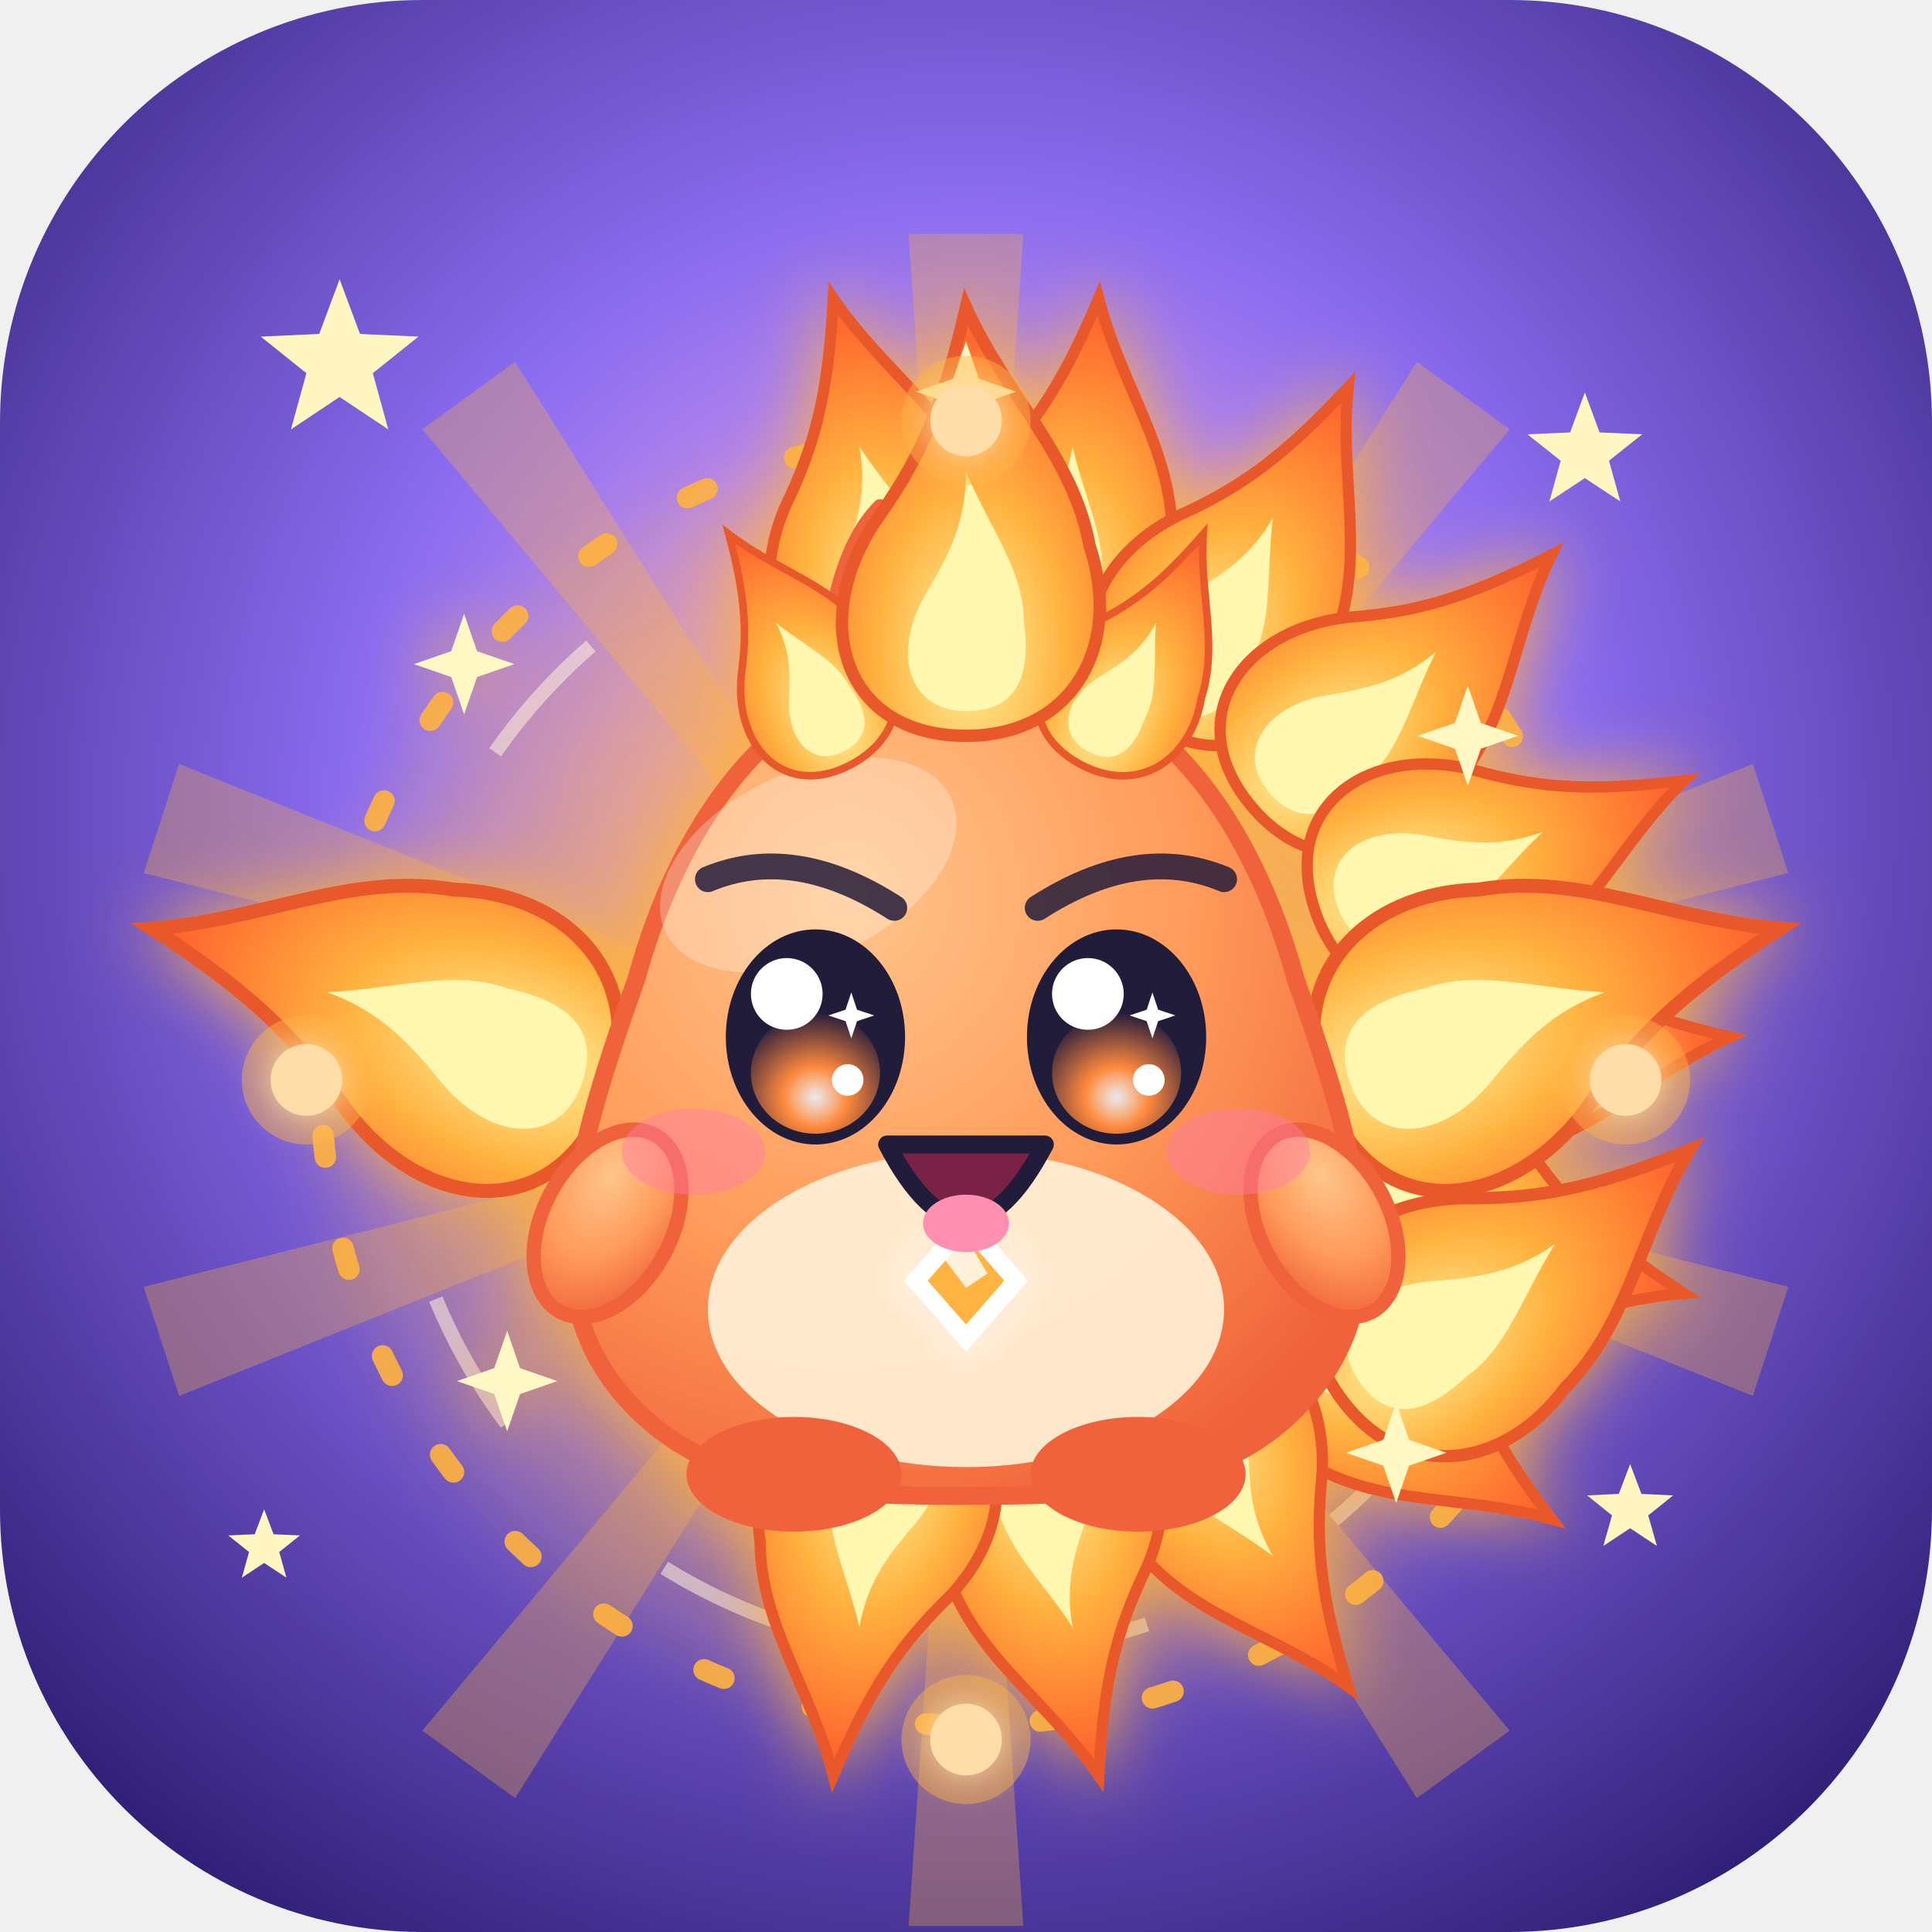
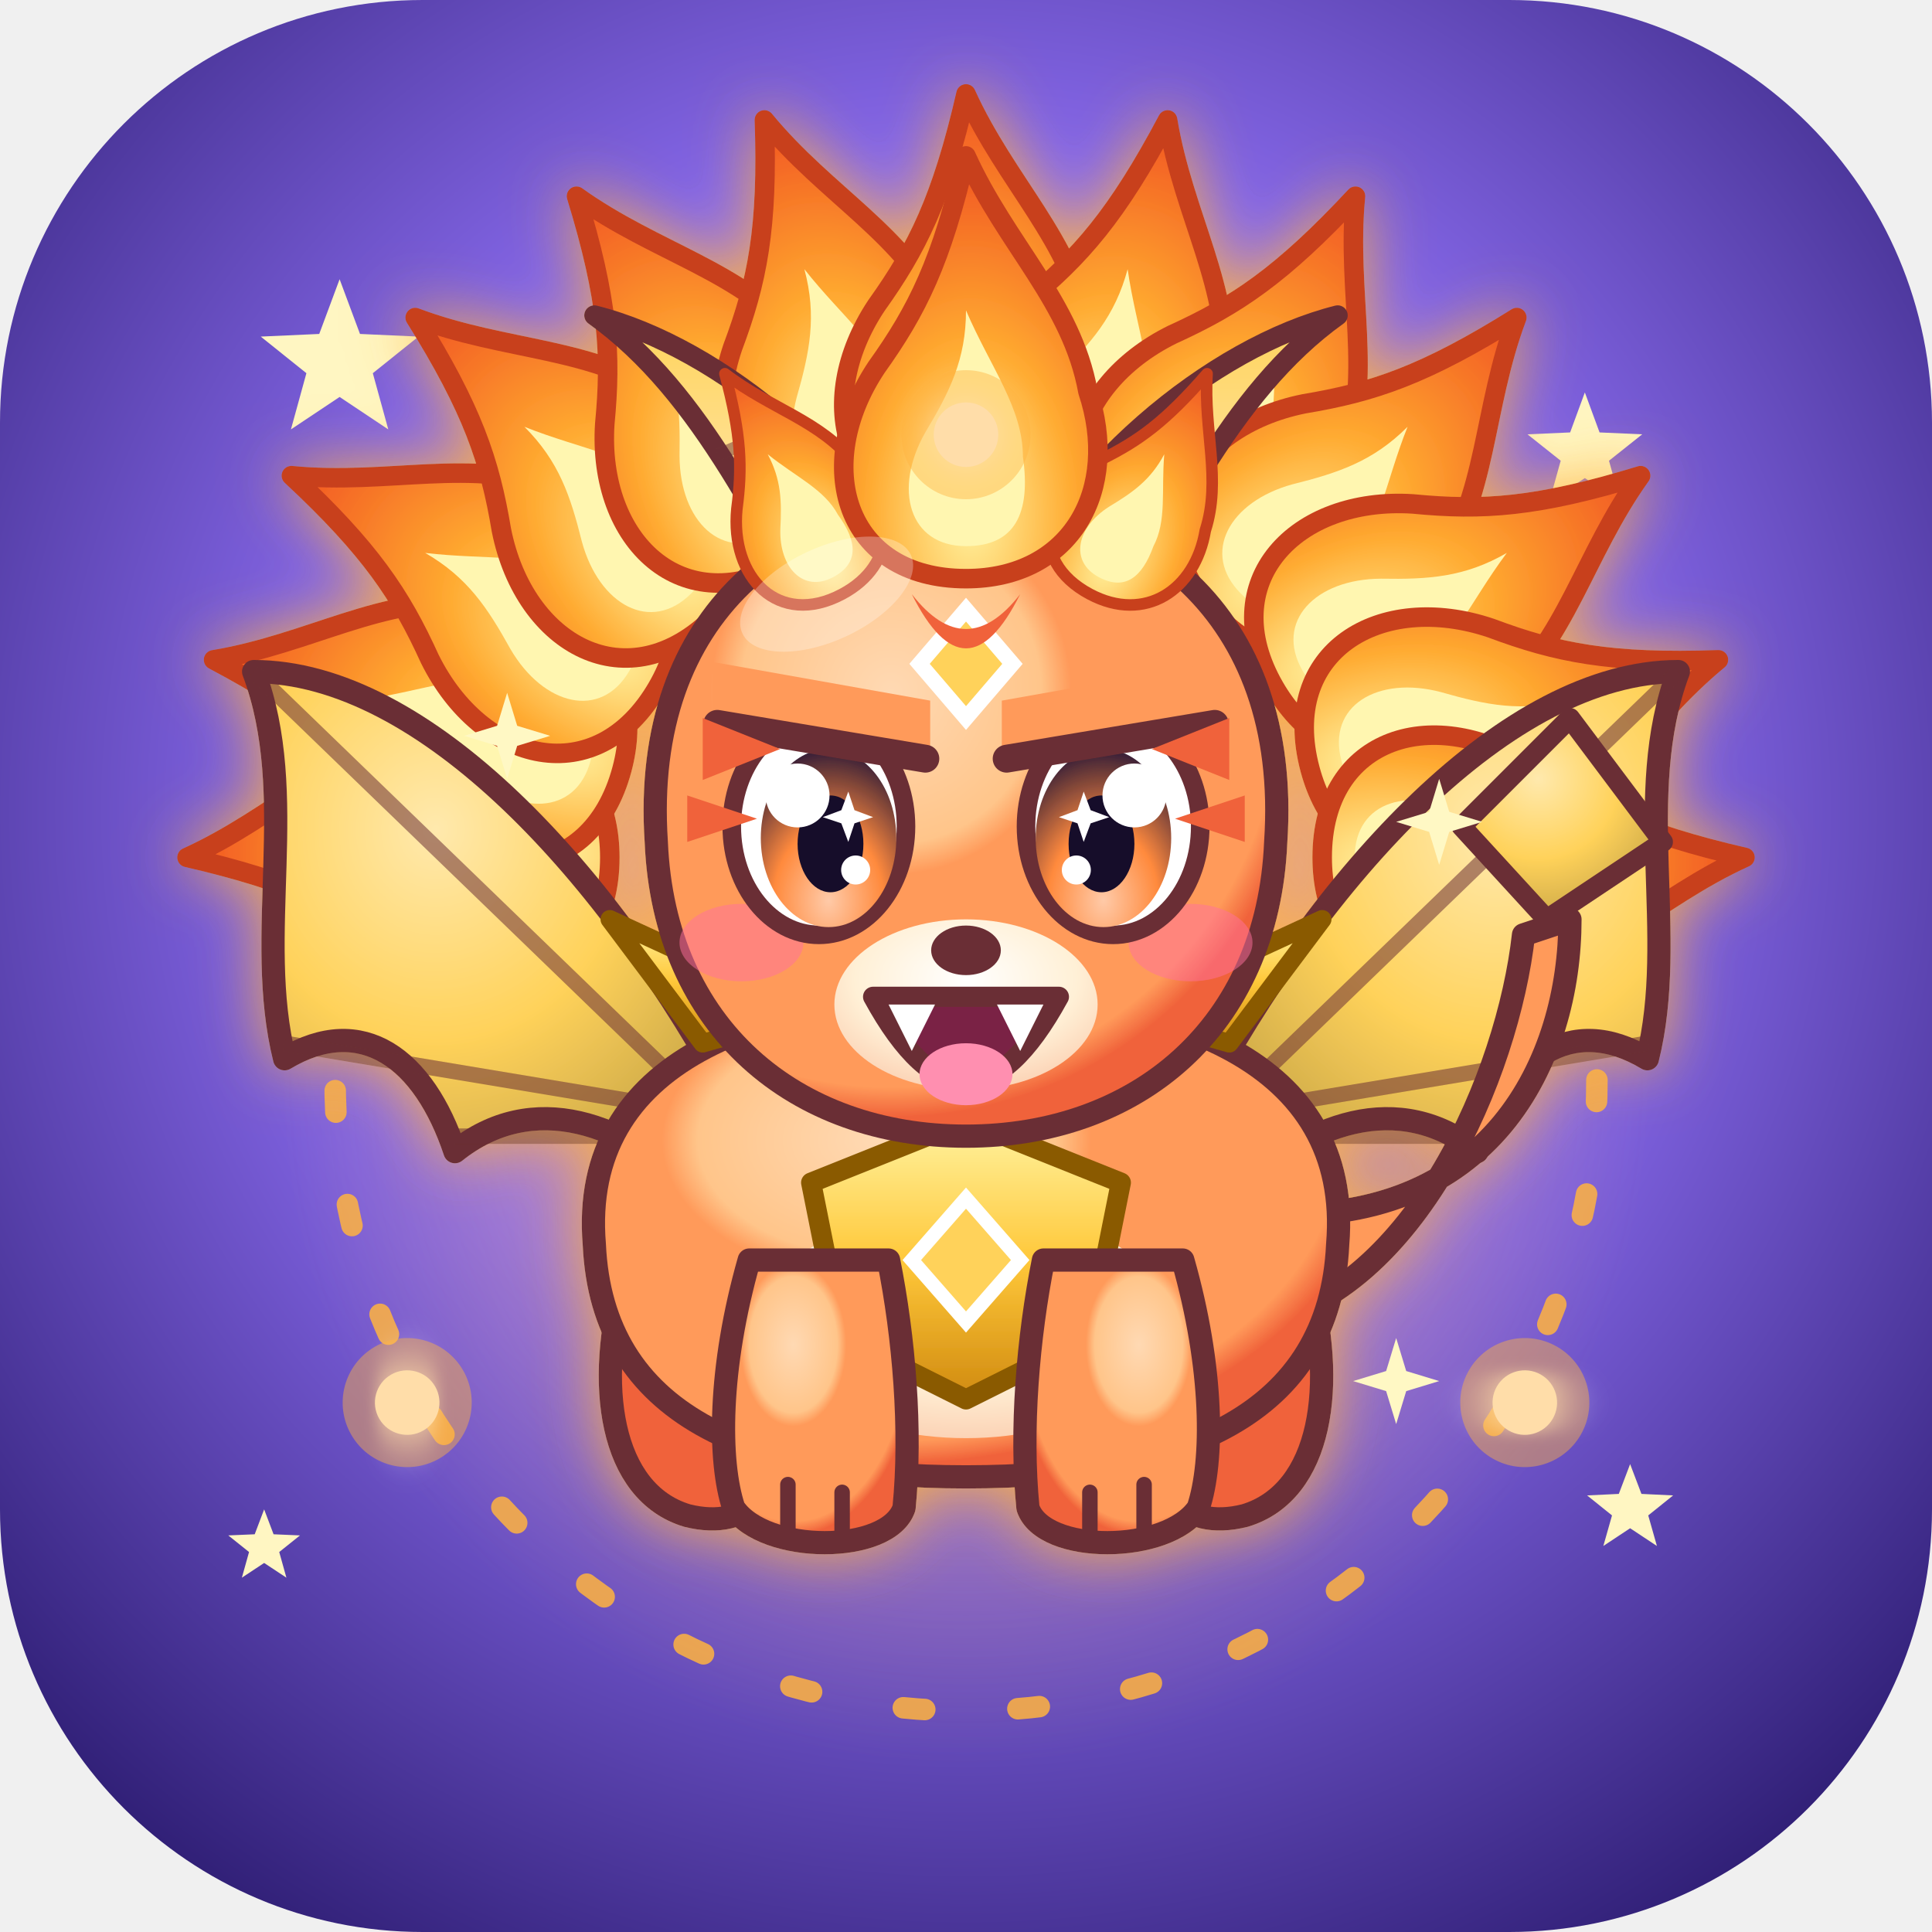
<svg xmlns="http://www.w3.org/2000/svg" viewBox="0 0 512 512">
  <defs>
    <radialGradient id="ibg" cx="50%" cy="42%" r="70%">
      <stop offset="0" stop-color="#ffb3e6" />
      <stop offset=".45" stop-color="#8b6cf0" />
      <stop offset="1" stop-color="#2a1a6e" />
    </radialGradient>
  </defs>
  <rect width="512" height="512" rx="112" fill="url(#ibg)" />
  <polygon points="90.0,74.0 95.4,88.5 110.9,89.2 98.8,98.9 102.9,113.8 90.0,105.2 77.1,113.8 81.2,98.9 69.1,89.2 84.6,88.5" fill="#fff6c2" />
  <polygon points="420.0,104.0 423.9,114.6 435.2,115.1 426.4,122.1 429.4,132.9 420.0,126.7 410.6,132.9 413.6,122.1 404.8,115.1 416.1,114.6" fill="#fff6c2" />
  <polygon points="432.0,388.0 435.0,395.9 443.4,396.3 436.8,401.6 439.1,409.7 432.0,405.0 424.9,409.7 427.2,401.6 420.6,396.3 429.0,395.9" fill="#fff6c2" />
  <polygon points="70.0,400.0 72.5,406.6 79.5,406.9 74.0,411.3 75.9,418.1 70.0,414.2 64.1,418.1 66.0,411.3 60.5,406.9 67.5,406.6" fill="#fff6c2" />
  <g id="CR" transform="translate(66 62) scale(1.9)">
    <defs>
-       <radialGradient id="u1e" cx="50%" cy="70%" r="70%">
-         <stop offset="0" stop-color="#fff" stop-opacity=".9" />
-         <stop offset=".35" stop-color="#ff8a3d" />
-         <stop offset="1" stop-color="#241b3a" />
-       </radialGradient>
-       <filter id="u1gl" x="-100%" y="-100%" width="300%" height="300%">
+       <radialGradient id="k1B" cx=".38" cy=".3" r=".8">
+         <stop offset="0" stop-color="#ffd9b3" />
+         <stop offset=".3" stop-color="#ffc58a" />
+         <stop offset=".36" stop-color="#ff9a5a" />
+         <stop offset=".78" stop-color="#ff9a5a" />
+         <stop offset=".84" stop-color="#f0623a" />
+         <stop offset="1" stop-color="#f0623a" />
+       </radialGradient>
+       <radialGradient id="k1A" cx=".38" cy=".3" r=".8">
+         <stop offset="0" stop-color="#ffe9ad" />
+         <stop offset=".5" stop-color="#ffd25a" />
+         <stop offset="1" stop-color="#bf9e44" />
+       </radialGradient>
+       <radialGradient id="k1C" cx=".5" cy=".35" r=".7">
+         <stop offset="0" stop-color="#fff" />
+         <stop offset=".6" stop-color="#fff0d6" />
+         <stop offset="1" stop-color="#fbcdaf" />
+       </radialGradient>
+       <radialGradient id="k1E" cx=".5" cy=".85" r=".9">
+         <stop offset="0" stop-color="#ffcaa8" />
+         <stop offset=".45" stop-color="#ff8a3d" />
+         <stop offset="1" stop-color="#1c1036" />
+       </radialGradient>
+       <radialGradient id="k1F" cx=".5" cy=".85" r=".9">
+         <stop offset="0" stop-color="#fff3a0" />
+         <stop offset=".45" stop-color="#ffaa30" />
+         <stop offset="1" stop-color="#f04a20" />
+       </radialGradient>
+       <linearGradient id="k1W" x1="0" y1="0" x2="0" y2="1">
+         <stop offset="0" stop-color="#e8fbff" />
+         <stop offset="1" stop-color="#3aa0f0" />
+       </linearGradient>
+       <linearGradient id="k1Y" x1="0" y1="0" x2="0" y2="1">
+         <stop offset="0" stop-color="#fff7a8" />
+         <stop offset="1" stop-color="#ffb81a" />
+       </linearGradient>
+       <linearGradient id="k1G" x1="0" y1="0" x2="1" y2="1">
+         <stop offset="0" stop-color="#b8f59a" />
+         <stop offset="1" stop-color="#38a050" />
+       </linearGradient>
+       <linearGradient id="k1X" x1="0" y1="0" x2="1" y2="1">
+         <stop offset="0" stop-color="#ffffff" />
+         <stop offset=".5" stop-color="#cdf3ff" />
+         <stop offset="1" stop-color="#86c8f0" />
+       </linearGradient>
+       <linearGradient id="k1O" x1="0" y1="0" x2="0" y2="1">
+         <stop offset="0" stop-color="#fff3a0" />
+         <stop offset=".5" stop-color="#ffc83a" />
+         <stop offset="1" stop-color="#d08a10" />
+       </linearGradient>
+       <linearGradient id="k1H" x1="0" y1="1" x2="0" y2="0">
+         <stop offset="0" stop-color="#fff6e0" />
+         <stop offset="1" stop-color="#ffd25a" />
+       </linearGradient>
+       <radialGradient id="k1g">
+         <stop offset="0" stop-color="#ffb340" stop-opacity=".7" />
+         <stop offset=".6" stop-color="#ffb340" stop-opacity=".22" />
+         <stop offset="1" stop-color="#ffb340" stop-opacity="0" />
+       </radialGradient>
+       <filter id="k1gl" x="-100%" y="-100%" width="300%" height="300%">
        <feGaussianBlur stdDeviation="2.5" result="b" />
        <feMerge>
          <feMergeNode in="b" />
          <feMergeNode in="SourceGraphic" />
        </feMerge>
      </filter>
-       <filter id="u1bg" x="-30%" y="-30%" width="160%" height="160%">
-         <feDropShadow dx="0" dy="0" stdDeviation="5" flood-color="#ffb340" flood-opacity="0.95" />
+       <filter id="k1bg" x="-30%" y="-30%" width="160%" height="160%">
+         <feDropShadow dx="0" dy="0" stdDeviation="4" flood-color="#ffb340" flood-opacity=".9" />
      </filter>
-       <radialGradient id="u1b" cx="35%" cy="28%" r="80%">
-         <stop offset="0" stop-color="#ffc58a" />
-         <stop offset=".55" stop-color="#ff9a5a" />
-         <stop offset="1" stop-color="#f0623a" />
-       </radialGradient>
-       <radialGradient id="u1f" cx="50%" cy="80%" r="80%">
-         <stop offset="0" stop-color="#fff3a0" />
-         <stop offset=".45" stop-color="#ffb340" />
-         <stop offset="1" stop-color="#ff5a2a" />
-       </radialGradient>
-       <linearGradient id="u1w" x1="0" y1="0" x2="0" y2="1">
-         <stop offset="0" stop-color="#e8fbff" />
-         <stop offset="1" stop-color="#4fb6ff" />
-       </linearGradient>
-       <linearGradient id="u1y" x1="0" y1="0" x2="0" y2="1">
-         <stop offset="0" stop-color="#fff7a8" />
-         <stop offset="1" stop-color="#ffc21a" />
-       </linearGradient>
-       <radialGradient id="u1g">
-         <stop offset="0" stop-color="#ffb340" stop-opacity=".75" />
-         <stop offset=".6" stop-color="#ffb340" stop-opacity=".25" />
-         <stop offset="1" stop-color="#ffb340" stop-opacity="0" />
-       </radialGradient>
    </defs>
-     <g opacity=".32">
-       <polygon points="100,118 92,0 108,0" fill="#ffb340" transform="rotate(0 100 118)" />
-       <polygon points="100,118 92,0 108,0" fill="#ffb340" transform="rotate(36 100 118)" />
-       <polygon points="100,118 92,0 108,0" fill="#ffb340" transform="rotate(72 100 118)" />
-       <polygon points="100,118 92,0 108,0" fill="#ffb340" transform="rotate(108 100 118)" />
-       <polygon points="100,118 92,0 108,0" fill="#ffb340" transform="rotate(144 100 118)" />
-       <polygon points="100,118 92,0 108,0" fill="#ffb340" transform="rotate(180 100 118)" />
-       <polygon points="100,118 92,0 108,0" fill="#ffb340" transform="rotate(216 100 118)" />
-       <polygon points="100,118 92,0 108,0" fill="#ffb340" transform="rotate(252 100 118)" />
-       <polygon points="100,118 92,0 108,0" fill="#ffb340" transform="rotate(288 100 118)" />
-       <polygon points="100,118 92,0 108,0" fill="#ffb340" transform="rotate(324 100 118)" />
-     </g>
-     <circle cx="100" cy="118" r="98" fill="url(#u1g)" opacity=".85" />
-     <g>
-       <circle cx="100" cy="118" r="90" fill="none" stroke="#ffb340" stroke-width="3" stroke-dasharray="3 13" stroke-linecap="round" opacity=".9" />
-     </g>
-     <g>
-       <circle cx="100" cy="118" r="80" fill="none" stroke="#fff" stroke-width="2" stroke-dasharray="20 30" opacity=".55" />
-     </g>
-     <g transform="translate(100 180) scale(1) translate(-100 -180)">
-       <g class="">
-         <g filter="url(#u1bg)">
-           <circle cx="100" cy="118" r="94" fill="url(#u1g)" />
-           <g transform="translate(90.97029 62.75961) rotate(-10) scale(1.05)">
-             <path class="flick" d="M0 0 C-15 0 -19 -14 -11 -26 C-6 -33 -3 -39 0 -52 C5 -41 13 -34 15 -23 C19 -11 13 0 0 0Z" fill="url(#u1f)" stroke="#e8582a" stroke-width="1.5" />
-             <path class="flick" d="M0 -3 C-7 -3 -9 -10 -5 -17 C-2 -22 0 -26 0 -32 C3 -25 7 -20 7 -14 C8 -7 6 -3 0 -3Z" fill="#fff6b0" />
+     <circle cx="100" cy="118" r="96" fill="url(#k1g)" class="" />
+     <g class="">
+       <circle cx="100" cy="118" r="88" fill="none" stroke="#ffb340" stroke-width="3" stroke-dasharray="3 13" stroke-linecap="round" opacity=".85" />
+     </g>
+     <g transform="translate(100 182) scale(1.08) translate(-100 -182)">
+       <g class="cr-all">
+         <g class="">
+           <g class="" filter="url(#k1bg)">
+             <g transform="translate(54 94) rotate(-90) scale(1.05)">
+               <g class="">
+                 <path d="M0 0 C-15 0 -19 -14 -11 -26 C-6 -33 -3 -39 0 -52 C5 -41 13 -34 15 -23 C19 -11 13 0 0 0Z" fill="url(#k1F)" stroke="#c8401e" stroke-width="2.4" stroke-linejoin="round" />
+                 <path d="M0 -4 C-7 -4 -9 -11 -5 -18 C-2 -23 0 -27 0 -33 C3 -26 7 -21 7 -15 C8 -8 6 -4 0 -4Z" fill="#fff6b0" />
+               </g>
+             </g>
+             <g transform="translate(55.56741 82.61196) rotate(-75) scale(1.05)">
+               <g class="">
+                 <path d="M0 0 C-15 0 -19 -14 -11 -26 C-6 -33 -3 -39 0 -52 C5 -41 13 -34 15 -23 C19 -11 13 0 0 0Z" fill="url(#k1F)" stroke="#c8401e" stroke-width="2.4" stroke-linejoin="round" />
+                 <path d="M0 -4 C-7 -4 -9 -11 -5 -18 C-2 -23 0 -27 0 -33 C3 -26 7 -21 7 -15 C8 -8 6 -4 0 -4Z" fill="#fff6b0" />
+               </g>
+             </g>
+             <g transform="translate(60.16283 72) rotate(-60) scale(1.05)">
+               <g class="">
+                 <path d="M0 0 C-15 0 -19 -14 -11 -26 C-6 -33 -3 -39 0 -52 C5 -41 13 -34 15 -23 C19 -11 13 0 0 0Z" fill="url(#k1F)" stroke="#c8401e" stroke-width="2.4" stroke-linejoin="round" />
+                 <path d="M0 -4 C-7 -4 -9 -11 -5 -18 C-2 -23 0 -27 0 -33 C3 -26 7 -21 7 -15 C8 -8 6 -4 0 -4Z" fill="#fff6b0" />
+               </g>
+             </g>
+             <g transform="translate(67.47309 62.8873) rotate(-45) scale(1.05)">
+               <g class="">
+                 <path d="M0 0 C-15 0 -19 -14 -11 -26 C-6 -33 -3 -39 0 -52 C5 -41 13 -34 15 -23 C19 -11 13 0 0 0Z" fill="url(#k1F)" stroke="#c8401e" stroke-width="2.4" stroke-linejoin="round" />
+                 <path d="M0 -4 C-7 -4 -9 -11 -5 -18 C-2 -23 0 -27 0 -33 C3 -26 7 -21 7 -15 C8 -8 6 -4 0 -4Z" fill="#fff6b0" />
+               </g>
+             </g>
+             <g transform="translate(77 55.89488) rotate(-30) scale(1.05)">
+               <g class="">
+                 <path d="M0 0 C-15 0 -19 -14 -11 -26 C-6 -33 -3 -39 0 -52 C5 -41 13 -34 15 -23 C19 -11 13 0 0 0Z" fill="url(#k1F)" stroke="#c8401e" stroke-width="2.4" stroke-linejoin="round" />
+                 <path d="M0 -4 C-7 -4 -9 -11 -5 -18 C-2 -23 0 -27 0 -33 C3 -26 7 -21 7 -15 C8 -8 6 -4 0 -4Z" fill="#fff6b0" />
+               </g>
+             </g>
+             <g transform="translate(88.09432 51.49926) rotate(-15) scale(1.05)">
+               <g class="">
+                 <path d="M0 0 C-15 0 -19 -14 -11 -26 C-6 -33 -3 -39 0 -52 C5 -41 13 -34 15 -23 C19 -11 13 0 0 0Z" fill="url(#k1F)" stroke="#c8401e" stroke-width="2.4" stroke-linejoin="round" />
+                 <path d="M0 -4 C-7 -4 -9 -11 -5 -18 C-2 -23 0 -27 0 -33 C3 -26 7 -21 7 -15 C8 -8 6 -4 0 -4Z" fill="#fff6b0" />
+               </g>
+             </g>
+             <g transform="translate(100 50) rotate(0) scale(1.05)">
+               <g class="">
+                 <path d="M0 0 C-15 0 -19 -14 -11 -26 C-6 -33 -3 -39 0 -52 C5 -41 13 -34 15 -23 C19 -11 13 0 0 0Z" fill="url(#k1F)" stroke="#c8401e" stroke-width="2.4" stroke-linejoin="round" />
+                 <path d="M0 -4 C-7 -4 -9 -11 -5 -18 C-2 -23 0 -27 0 -33 C3 -26 7 -21 7 -15 C8 -8 6 -4 0 -4Z" fill="#fff6b0" />
+               </g>
+             </g>
+             <g transform="translate(111.9057 51.49926) rotate(15) scale(1.05)">
+               <g class="">
+                 <path d="M0 0 C-15 0 -19 -14 -11 -26 C-6 -33 -3 -39 0 -52 C5 -41 13 -34 15 -23 C19 -11 13 0 0 0Z" fill="url(#k1F)" stroke="#c8401e" stroke-width="2.4" stroke-linejoin="round" />
+                 <path d="M0 -4 C-7 -4 -9 -11 -5 -18 C-2 -23 0 -27 0 -33 C3 -26 7 -21 7 -15 C8 -8 6 -4 0 -4Z" fill="#fff6b0" />
+               </g>
+             </g>
+             <g transform="translate(123 55.89488) rotate(30) scale(1.05)">
+               <g class="">
+                 <path d="M0 0 C-15 0 -19 -14 -11 -26 C-6 -33 -3 -39 0 -52 C5 -41 13 -34 15 -23 C19 -11 13 0 0 0Z" fill="url(#k1F)" stroke="#c8401e" stroke-width="2.4" stroke-linejoin="round" />
+                 <path d="M0 -4 C-7 -4 -9 -11 -5 -18 C-2 -23 0 -27 0 -33 C3 -26 7 -21 7 -15 C8 -8 6 -4 0 -4Z" fill="#fff6b0" />
+               </g>
+             </g>
+             <g transform="translate(132.5269 62.8873) rotate(45) scale(1.05)">
+               <g class="">
+                 <path d="M0 0 C-15 0 -19 -14 -11 -26 C-6 -33 -3 -39 0 -52 C5 -41 13 -34 15 -23 C19 -11 13 0 0 0Z" fill="url(#k1F)" stroke="#c8401e" stroke-width="2.4" stroke-linejoin="round" />
+                 <path d="M0 -4 C-7 -4 -9 -11 -5 -18 C-2 -23 0 -27 0 -33 C3 -26 7 -21 7 -15 C8 -8 6 -4 0 -4Z" fill="#fff6b0" />
+               </g>
+             </g>
+             <g transform="translate(139.8372 72) rotate(60) scale(1.05)">
+               <g class="">
+                 <path d="M0 0 C-15 0 -19 -14 -11 -26 C-6 -33 -3 -39 0 -52 C5 -41 13 -34 15 -23 C19 -11 13 0 0 0Z" fill="url(#k1F)" stroke="#c8401e" stroke-width="2.4" stroke-linejoin="round" />
+                 <path d="M0 -4 C-7 -4 -9 -11 -5 -18 C-2 -23 0 -27 0 -33 C3 -26 7 -21 7 -15 C8 -8 6 -4 0 -4Z" fill="#fff6b0" />
+               </g>
+             </g>
+             <g transform="translate(144.4326 82.61196) rotate(75) scale(1.05)">
+               <g class="">
+                 <path d="M0 0 C-15 0 -19 -14 -11 -26 C-6 -33 -3 -39 0 -52 C5 -41 13 -34 15 -23 C19 -11 13 0 0 0Z" fill="url(#k1F)" stroke="#c8401e" stroke-width="2.4" stroke-linejoin="round" />
+                 <path d="M0 -4 C-7 -4 -9 -11 -5 -18 C-2 -23 0 -27 0 -33 C3 -26 7 -21 7 -15 C8 -8 6 -4 0 -4Z" fill="#fff6b0" />
+               </g>
+             </g>
+             <g transform="translate(146 94) rotate(90) scale(1.05)">
+               <g class="">
+                 <path d="M0 0 C-15 0 -19 -14 -11 -26 C-6 -33 -3 -39 0 -52 C5 -41 13 -34 15 -23 C19 -11 13 0 0 0Z" fill="url(#k1F)" stroke="#c8401e" stroke-width="2.4" stroke-linejoin="round" />
+                 <path d="M0 -4 C-7 -4 -9 -11 -5 -18 C-2 -23 0 -27 0 -33 C3 -26 7 -21 7 -15 C8 -8 6 -4 0 -4Z" fill="#fff6b0" />
+               </g>
+             </g>
+             <g class="" style="transform-origin:70px 126px">
+               <path d="M70 126 C54 96 30 70 8 70 C14 86 8 104 12 120 C22 114 30 120 34 132 C44 124 56 128 66 138Z" fill="url(#k1A)" stroke="#6b2f34" stroke-width="3" stroke-linejoin="round" />
+               <path d="M68 128 L8 70 M60 126 L12 118 M64 130 L34 130" stroke="#6b2f34" stroke-width="2" opacity=".55" />
+             </g>
+             <g transform="translate(200 0) scale(-1 1)">
+               <g class="" style="transform-origin:70px 126px">
+                 <path d="M70 126 C54 96 30 70 8 70 C14 86 8 104 12 120 C22 114 30 120 34 132 C44 124 56 128 66 138Z" fill="url(#k1A)" stroke="#6b2f34" stroke-width="3" stroke-linejoin="round" />
+                 <path d="M68 128 L8 70 M60 126 L12 118 M64 130 L34 130" stroke="#6b2f34" stroke-width="2" opacity=".55" />
+               </g>
+             </g>
+             <g class="" style="transform-origin:138px 146px">
+               <path d="M138 140 C168 142 178 120 178 102 L172 104 C170 122 158 150 138 154Z" fill="url(#k1B)" stroke="#6b2f34" stroke-width="3" stroke-linejoin="round" />
+               <path d="M175 102 L164 90 L178 76 L190 92Z" fill="url(#k1A)" stroke="#6b2f34" stroke-width="2.6" stroke-linejoin="round" />
+             </g>
+             <path d="M56 148 C52 162 54 176 64 179 C72 181 77 176 76 164 L74 148Z" fill="#f0623a" stroke="#6b2f34" stroke-width="3" stroke-linejoin="round" />
+             <g transform="translate(200 0) scale(-1 1)">
+               <path d="M56 148 C52 162 54 176 64 179 C72 181 77 176 76 164 L74 148Z" fill="#f0623a" stroke="#6b2f34" stroke-width="3" stroke-linejoin="round" />
+             </g>
+             <path d="M52 144 C50 120 74 112 100 112 C126 112 150 120 148 144 C147 166 128 174 100 174 C72 174 53 166 52 144Z" fill="url(#k1B)" stroke="#6b2f34" stroke-width="3" />
+             <ellipse cx="100" cy="154" rx="26" ry="15" fill="url(#k1C)" />
+             <path d="M80 136 L100 128 L120 136 L116 156 L100 164 L84 156Z" fill="url(#k1O)" stroke="#8a5a00" stroke-width="2.6" stroke-linejoin="round" />
+             <polygon points="100,138 107,146 100,154 93,146" fill="#ffd25a" stroke="#fff" stroke-width="1.8" />
+             <path d="M66 118 L54 102 L80 114Z" fill="url(#k1O)" stroke="#8a5a00" stroke-width="2.4" stroke-linejoin="round" />
+             <g transform="translate(200 0) scale(-1 1)">
+               <path d="M66 118 L54 102 L80 114Z" fill="url(#k1O)" stroke="#8a5a00" stroke-width="2.4" stroke-linejoin="round" />
+             </g>
+             <path d="M72 146 C68 160 68 172 70 178 C74 184 90 184 92 178 C93 168 92 156 90 146Z" fill="url(#k1B)" stroke="#6b2f34" stroke-width="3" stroke-linejoin="round" />
+             <path d="M77 181 v-6 M84 182 v-6" stroke="#6b2f34" stroke-width="2" stroke-linecap="round" />
+             <g transform="translate(200 0) scale(-1 1)">
+               <path d="M72 146 C68 160 68 172 70 178 C74 184 90 184 92 178 C93 168 92 156 90 146Z" fill="url(#k1B)" stroke="#6b2f34" stroke-width="3" stroke-linejoin="round" />
+               <path d="M77 181 v-6 M84 182 v-6" stroke="#6b2f34" stroke-width="2" stroke-linecap="round" />
+             </g>
+             <g class="" style="transform-origin:100px 128px">
+               <g class="" style="transform-origin:86px 72px">
+                 <path d="M84 70 C74 52 66 34 52 24 C68 28 88 44 96 64Z" fill="url(#k1H)" stroke="#6b2f34" stroke-width="2.6" stroke-linejoin="round" />
+                 <path d="M76 54 l8 -2 M68 42 l7 -3" stroke="#6b2f34" stroke-width="1.6" opacity=".5" />
+               </g>
+               <g transform="translate(200 0) scale(-1 1)">
+                 <g class="" style="transform-origin:86px 72px">
+                   <path d="M84 70 C74 52 66 34 52 24 C68 28 88 44 96 64Z" fill="url(#k1H)" stroke="#6b2f34" stroke-width="2.6" stroke-linejoin="round" />
+                   <path d="M76 54 l8 -2 M68 42 l7 -3" stroke="#6b2f34" stroke-width="1.6" opacity=".5" />
+                 </g>
+               </g>
+               <path d="M60 92 C58 62 78 48 100 48 C122 48 142 62 140 92 C139 116 122 130 100 130 C78 130 61 116 60 92Z" fill="url(#k1B)" stroke="#6b2f34" stroke-width="3" />
+               <ellipse cx="100" cy="113" rx="17" ry="11" fill="url(#k1C)" />
+               <ellipse cx="100" cy="106" rx="4.5" ry="3.2" fill="#6b2f34" />
+               <ellipse cx="71" cy="105" rx="8" ry="5" fill="#ff6f9e" opacity=".5" />
+               <ellipse cx="129" cy="105" rx="8" ry="5" fill="#ff6f9e" opacity=".5" />
+               <g class="">
+                 <ellipse cx="81" cy="90" rx="11.25" ry="14" fill="#fff" stroke="#6b2f34" stroke-width="2.4" />
+                 <ellipse cx="82.25" cy="91.5" rx="8.75" ry="11.5" fill="url(#k1E)" />
+                 <ellipse cx="82.5" cy="92.25" rx="4.25" ry="6.25" fill="#160c2a" />
+                 <circle cx="78.25" cy="86" r="4.125" fill="#fff" />
+                 <circle cx="85.75" cy="95.625" r="1.875" fill="#fff" />
+                 <polygon points="84.8,85.5 85.6,87.9 88.0,88.8 85.6,89.6 84.8,92.0 83.9,89.6 81.5,88.8 83.9,87.9" fill="#fff" />
+                 <path d="M67.25 68.75 L95.375 73.75 L95.375 81 L67.25 76.5Z" fill="#ff9a5a" />
+                 <path d="M67.875 76.75 L94.75 81.25" stroke="#6b2f34" stroke-width="3.6" stroke-linecap="round" />
+               </g>
+               <g transform="translate(200 0) scale(-1 1)">
+                 <g class="">
+                   <ellipse cx="81" cy="90" rx="11.25" ry="14" fill="#fff" stroke="#6b2f34" stroke-width="2.4" />
+                   <ellipse cx="82.25" cy="91.5" rx="8.75" ry="11.5" fill="url(#k1E)" />
+                   <ellipse cx="82.5" cy="92.25" rx="4.25" ry="6.25" fill="#160c2a" />
+                   <circle cx="78.25" cy="86" r="4.125" fill="#fff" />
+                   <circle cx="85.75" cy="95.625" r="1.875" fill="#fff" />
+                   <polygon points="84.8,85.5 85.6,87.9 88.0,88.8 85.6,89.6 84.8,92.0 83.9,89.6 81.5,88.8 83.9,87.9" fill="#fff" />
+                   <path d="M67.25 68.75 L95.375 73.75 L95.375 81 L67.25 76.5Z" fill="#ff9a5a" />
+                   <path d="M67.875 76.75 L94.75 81.25" stroke="#6b2f34" stroke-width="3.6" stroke-linecap="round" />
+                 </g>
+               </g>
+               <g class="mo-happy">
+                 <path d="M88 112 Q100 134 112 112Z" fill="#7a2244" stroke="#6b2f34" stroke-width="2.6" stroke-linejoin="round" />
+                 <ellipse cx="100" cy="122" rx="6" ry="4" fill="#ff8fb0" />
+                 <path d="M90 113 l3 6 l3 -6Z M104 113 l3 6 l3 -6Z" fill="#fff" />
+               </g>
+               <polygon points="100,62 106,69 100,76 94,69" fill="#ffd25a" stroke="#fff" stroke-width="2" />
+               <path d="M66 76 l10 4 l-10 4Z M64 86 l9 3 l-9 3Z" fill="#f0623a" />
+               <g transform="translate(200 0) scale(-1 1)">
+                 <path d="M66 76 l10 4 l-10 4Z M64 86 l9 3 l-9 3Z" fill="#f0623a" />
+               </g>
+               <path d="M93 60 q7 9 14 0 q-7 14 -14 0Z" fill="#f0623a" />
+               <g transform="translate(84 60) rotate(-28) scale(0.62)">
+                 <g class="">
+                   <path d="M0 0 C-15 0 -19 -14 -11 -26 C-6 -33 -3 -39 0 -52 C5 -41 13 -34 15 -23 C19 -11 13 0 0 0Z" fill="url(#k1F)" stroke="#c8401e" stroke-width="2.4" stroke-linejoin="round" />
+                   <path d="M0 -4 C-7 -4 -9 -11 -5 -18 C-2 -23 0 -27 0 -33 C3 -26 7 -21 7 -15 C8 -8 6 -4 0 -4Z" fill="#fff6b0" />
+                 </g>
+               </g>
+               <g transform="translate(116 60) rotate(28) scale(0.62)">
+                 <g class="">
+                   <path d="M0 0 C-15 0 -19 -14 -11 -26 C-6 -33 -3 -39 0 -52 C5 -41 13 -34 15 -23 C19 -11 13 0 0 0Z" fill="url(#k1F)" stroke="#c8401e" stroke-width="2.4" stroke-linejoin="round" />
+                   <path d="M0 -4 C-7 -4 -9 -11 -5 -18 C-2 -23 0 -27 0 -33 C3 -26 7 -21 7 -15 C8 -8 6 -4 0 -4Z" fill="#fff6b0" />
+                 </g>
+               </g>
+               <g transform="translate(100 58) rotate(0) scale(1.05)">
+                 <g class="">
+                   <path d="M0 0 C-15 0 -19 -14 -11 -26 C-6 -33 -3 -39 0 -52 C5 -41 13 -34 15 -23 C19 -11 13 0 0 0Z" fill="url(#k1F)" stroke="#c8401e" stroke-width="2.4" stroke-linejoin="round" />
+                   <path d="M0 -4 C-7 -4 -9 -11 -5 -18 C-2 -23 0 -27 0 -33 C3 -26 7 -21 7 -15 C8 -8 6 -4 0 -4Z" fill="#fff6b0" />
+                 </g>
+               </g>
+               <ellipse cx="82" cy="60" rx="12" ry="6" fill="#fff" opacity=".28" transform="rotate(-25 82 60)" />
+             </g>
          </g>
-           <g transform="translate(109.0297 62.75961) rotate(10) scale(1.05)">
-             <path class="flick" d="M0 0 C-15 0 -19 -14 -11 -26 C-6 -33 -3 -39 0 -52 C5 -41 13 -34 15 -23 C19 -11 13 0 0 0Z" fill="url(#u1f)" stroke="#e8582a" stroke-width="1.5" />
-             <path class="flick" d="M0 -3 C-7 -3 -9 -10 -5 -17 C-2 -22 0 -26 0 -32 C3 -25 7 -20 7 -14 C8 -7 6 -3 0 -3Z" fill="#fff6b0" />
-           </g>
-           <g transform="translate(126 68.69873) rotate(30) scale(1.05)">
-             <path class="flick" d="M0 0 C-15 0 -19 -14 -11 -26 C-6 -33 -3 -39 0 -52 C5 -41 13 -34 15 -23 C19 -11 13 0 0 0Z" fill="url(#u1f)" stroke="#e8582a" stroke-width="1.5" />
-             <path class="flick" d="M0 -3 C-7 -3 -9 -10 -5 -17 C-2 -22 0 -26 0 -32 C3 -25 7 -20 7 -14 C8 -7 6 -3 0 -3Z" fill="#fff6b0" />
-           </g>
-           <g transform="translate(139.8343 79.86062) rotate(50) scale(1.05)">
-             <path class="flick" d="M0 0 C-15 0 -19 -14 -11 -26 C-6 -33 -3 -39 0 -52 C5 -41 13 -34 15 -23 C19 -11 13 0 0 0Z" fill="url(#u1f)" stroke="#e8582a" stroke-width="1.5" />
-             <path class="flick" d="M0 -3 C-7 -3 -9 -10 -5 -17 C-2 -22 0 -26 0 -32 C3 -25 7 -20 7 -14 C8 -7 6 -3 0 -3Z" fill="#fff6b0" />
-           </g>
-           <g transform="translate(148.864 94.89899) rotate(70) scale(1.05)">
-             <path class="flick" d="M0 0 C-15 0 -19 -14 -11 -26 C-6 -33 -3 -39 0 -52 C5 -41 13 -34 15 -23 C19 -11 13 0 0 0Z" fill="url(#u1f)" stroke="#e8582a" stroke-width="1.5" />
-             <path class="flick" d="M0 -3 C-7 -3 -9 -10 -5 -17 C-2 -22 0 -26 0 -32 C3 -25 7 -20 7 -14 C8 -7 6 -3 0 -3Z" fill="#fff6b0" />
-           </g>
-           <g transform="translate(152 112) rotate(90) scale(1.05)">
-             <path class="flick" d="M0 0 C-15 0 -19 -14 -11 -26 C-6 -33 -3 -39 0 -52 C5 -41 13 -34 15 -23 C19 -11 13 0 0 0Z" fill="url(#u1f)" stroke="#e8582a" stroke-width="1.5" />
-             <path class="flick" d="M0 -3 C-7 -3 -9 -10 -5 -17 C-2 -22 0 -26 0 -32 C3 -25 7 -20 7 -14 C8 -7 6 -3 0 -3Z" fill="#fff6b0" />
-           </g>
-           <g transform="translate(148.864 129.101) rotate(110) scale(1.05)">
-             <path class="flick" d="M0 0 C-15 0 -19 -14 -11 -26 C-6 -33 -3 -39 0 -52 C5 -41 13 -34 15 -23 C19 -11 13 0 0 0Z" fill="url(#u1f)" stroke="#e8582a" stroke-width="1.5" />
-             <path class="flick" d="M0 -3 C-7 -3 -9 -10 -5 -17 C-2 -22 0 -26 0 -32 C3 -25 7 -20 7 -14 C8 -7 6 -3 0 -3Z" fill="#fff6b0" />
-           </g>
-           <g transform="translate(139.8343 144.1394) rotate(130) scale(1.05)">
-             <path class="flick" d="M0 0 C-15 0 -19 -14 -11 -26 C-6 -33 -3 -39 0 -52 C5 -41 13 -34 15 -23 C19 -11 13 0 0 0Z" fill="url(#u1f)" stroke="#e8582a" stroke-width="1.5" />
-             <path class="flick" d="M0 -3 C-7 -3 -9 -10 -5 -17 C-2 -22 0 -26 0 -32 C3 -25 7 -20 7 -14 C8 -7 6 -3 0 -3Z" fill="#fff6b0" />
-           </g>
-           <g transform="translate(126 155.3013) rotate(150) scale(1.05)">
-             <path class="flick" d="M0 0 C-15 0 -19 -14 -11 -26 C-6 -33 -3 -39 0 -52 C5 -41 13 -34 15 -23 C19 -11 13 0 0 0Z" fill="url(#u1f)" stroke="#e8582a" stroke-width="1.5" />
-             <path class="flick" d="M0 -3 C-7 -3 -9 -10 -5 -17 C-2 -22 0 -26 0 -32 C3 -25 7 -20 7 -14 C8 -7 6 -3 0 -3Z" fill="#fff6b0" />
-           </g>
-           <g transform="translate(109.0297 161.2404) rotate(170) scale(1.05)">
-             <path class="flick" d="M0 0 C-15 0 -19 -14 -11 -26 C-6 -33 -3 -39 0 -52 C5 -41 13 -34 15 -23 C19 -11 13 0 0 0Z" fill="url(#u1f)" stroke="#e8582a" stroke-width="1.5" />
-             <path class="flick" d="M0 -3 C-7 -3 -9 -10 -5 -17 C-2 -22 0 -26 0 -32 C3 -25 7 -20 7 -14 C8 -7 6 -3 0 -3Z" fill="#fff6b0" />
-           </g>
-           <g transform="translate(90.97029 161.2404) rotate(190) scale(1.05)">
-             <path class="flick" d="M0 0 C-15 0 -19 -14 -11 -26 C-6 -33 -3 -39 0 -52 C5 -41 13 -34 15 -23 C19 -11 13 0 0 0Z" fill="url(#u1f)" stroke="#e8582a" stroke-width="1.5" />
-             <path class="flick" d="M0 -3 C-7 -3 -9 -10 -5 -17 C-2 -22 0 -26 0 -32 C3 -25 7 -20 7 -14 C8 -7 6 -3 0 -3Z" fill="#fff6b0" />
-           </g>
-           <g class="bob">
-             <g transform="translate(50 120) rotate(-70) scale(1.3)">
-               <path class="flick" d="M0 0 C-15 0 -19 -14 -11 -26 C-6 -33 -3 -39 0 -52 C5 -41 13 -34 15 -23 C19 -11 13 0 0 0Z" fill="url(#u1f)" stroke="#e8582a" stroke-width="1.5" />
-               <path class="flick" d="M0 -3 C-7 -3 -9 -10 -5 -17 C-2 -22 0 -26 0 -32 C3 -25 7 -20 7 -14 C8 -7 6 -3 0 -3Z" fill="#fff6b0" />
-             </g>
-             <g transform="translate(200 0) scale(-1 1)">
-               <g transform="translate(50 120) rotate(-70) scale(1.3)">
-                 <path class="flick" d="M0 0 C-15 0 -19 -14 -11 -26 C-6 -33 -3 -39 0 -52 C5 -41 13 -34 15 -23 C19 -11 13 0 0 0Z" fill="url(#u1f)" stroke="#e8582a" stroke-width="1.5" />
-                 <path class="flick" d="M0 -3 C-7 -3 -9 -10 -5 -17 C-2 -22 0 -26 0 -32 C3 -25 7 -20 7 -14 C8 -7 6 -3 0 -3Z" fill="#fff6b0" />
-               </g>
-             </g>
-           </g>
-           <g transform="translate(152 162) rotate(55) scale(1.15)">
-             <path class="flick" d="M0 0 C-15 0 -19 -14 -11 -26 C-6 -33 -3 -39 0 -52 C5 -41 13 -34 15 -23 C19 -11 13 0 0 0Z" fill="url(#u1f)" stroke="#e8582a" stroke-width="1.5" />
-             <path class="flick" d="M0 -3 C-7 -3 -9 -10 -5 -17 C-2 -22 0 -26 0 -32 C3 -25 7 -20 7 -14 C8 -7 6 -3 0 -3Z" fill="#fff6b0" />
-           </g>
-           <path d="M80 70 Q80 46 88 38 Q94 54 94 68Z" fill="#ffd25a" stroke="#f0623a" stroke-width="2" stroke-linejoin="round" />
-           <g transform="translate(200 0) scale(-1 1)">
-             <path d="M80 70 Q80 46 88 38 Q94 54 94 68Z" fill="#ffd25a" stroke="#f0623a" stroke-width="2" stroke-linejoin="round" />
-           </g>
-           <path d="M100 60 C126 60 140 82 146 104 C156 132 160 150 146 164 C134 176 116 176 100 176 C84 176 66 176 54 164 C40 150 44 132 54 104 C60 82 74 60 100 60Z" fill="url(#u1b)" stroke="#f0623a" stroke-width="2.5" stroke-linejoin="round" />
-           <ellipse cx="78" cy="88" rx="22" ry="13" fill="#fff" opacity=".28" transform="rotate(-25 78 88)" />
-           <ellipse cx="100" cy="150" rx="36" ry="22" fill="#fff0d6" opacity=".92" />
-           <ellipse cx="76" cy="173" rx="15" ry="8" fill="#f0623a" />
-           <g transform="translate(200 0) scale(-1 1)">
-             <ellipse cx="76" cy="173" rx="15" ry="8" fill="#f0623a" />
-           </g>
-           <ellipse cx="50" cy="138" rx="9" ry="14" transform="rotate(28 50 138)" fill="url(#u1b)" stroke="#f0623a" stroke-width="2" />
-           <g transform="translate(200 0) scale(-1 1)">
-             <ellipse cx="50" cy="138" rx="9" ry="14" transform="rotate(28 50 138)" fill="url(#u1b)" stroke="#f0623a" stroke-width="2" />
-           </g>
-           <g class="eye">
-             <ellipse cx="79" cy="112" rx="12.5" ry="15" fill="#241b3a" />
-             <ellipse cx="79" cy="117" rx="9" ry="8.5" fill="url(#u1e)" />
-             <circle cx="75" cy="106" r="5" fill="#fff" />
-             <circle cx="83.5" cy="118" r="2.2" fill="#fff" />
-             <polygon points="84.0,105.8 84.8,108.2 87.2,109.0 84.8,109.8 84.0,112.2 83.2,109.8 80.8,109.0 83.2,108.2" fill="#fff" />
-           </g>
-           <g class="eye">
-             <ellipse cx="121" cy="112" rx="12.5" ry="15" fill="#241b3a" />
-             <ellipse cx="121" cy="117" rx="9" ry="8.5" fill="url(#u1e)" />
-             <circle cx="117" cy="106" r="5" fill="#fff" />
-             <circle cx="125.5" cy="118" r="2.2" fill="#fff" />
-             <polygon points="126.0,105.8 126.8,108.2 129.2,109.0 126.8,109.8 126.0,112.2 125.2,109.8 122.8,109.0 125.2,108.2" fill="#fff" />
-           </g>
-           <path d="M64 90 Q76 85 90 94" stroke="#241b3a" stroke-width="3.6" fill="none" stroke-linecap="round" opacity=".85" />
-           <g transform="translate(200 0) scale(-1 1)">
-             <path d="M64 90 Q76 85 90 94" stroke="#241b3a" stroke-width="3.6" fill="none" stroke-linecap="round" opacity=".85" />
-           </g>
-           <g filter="url(#u1gl)">
-             <polygon points="100,138 107,146 100,154 93,146" fill="#ffb340" stroke="#fff" stroke-width="2.5" />
-           </g>
-           <polygon points="100,140 103,145 100,147 97,143" fill="#fff" opacity=".8" />
-           <ellipse cx="62" cy="128" rx="10" ry="6" fill="#ff7aa8" opacity=".45" />
-           <ellipse cx="138" cy="128" rx="10" ry="6" fill="#ff7aa8" opacity=".45" />
-           <path class="mo-calm" d="M92 129 Q100 137 108 129" stroke="#241b3a" stroke-width="3.2" fill="none" stroke-linecap="round" />
-           <g class="mo-happy">
-             <path d="M89 127 Q100 148 111 127Z" fill="#7a2244" stroke="#241b3a" stroke-width="2.5" stroke-linejoin="round" />
-             <ellipse cx="100" cy="138" rx="6" ry="4" fill="#ff8fb0" />
-           </g>
-           <g transform="translate(84 74) rotate(-28) scale(0.7)">
-             <path class="flick" d="M0 0 C-15 0 -19 -14 -11 -26 C-6 -33 -3 -39 0 -52 C5 -41 13 -34 15 -23 C19 -11 13 0 0 0Z" fill="url(#u1f)" stroke="#e8582a" stroke-width="1.5" />
-             <path class="flick" d="M0 -3 C-7 -3 -9 -10 -5 -17 C-2 -22 0 -26 0 -32 C3 -25 7 -20 7 -14 C8 -7 6 -3 0 -3Z" fill="#fff6b0" />
-           </g>
-           <g transform="translate(116 74) rotate(28) scale(0.7)">
-             <path class="flick" d="M0 0 C-15 0 -19 -14 -11 -26 C-6 -33 -3 -39 0 -52 C5 -41 13 -34 15 -23 C19 -11 13 0 0 0Z" fill="url(#u1f)" stroke="#e8582a" stroke-width="1.5" />
-             <path class="flick" d="M0 -3 C-7 -3 -9 -10 -5 -17 C-2 -22 0 -26 0 -32 C3 -25 7 -20 7 -14 C8 -7 6 -3 0 -3Z" fill="#fff6b0" />
-           </g>
-           <g transform="translate(100 70) rotate(0) scale(1.15)">
-             <path class="flick" d="M0 0 C-15 0 -19 -14 -11 -26 C-6 -33 -3 -39 0 -52 C5 -41 13 -34 15 -23 C19 -11 13 0 0 0Z" fill="url(#u1f)" stroke="#e8582a" stroke-width="1.5" />
-             <path class="flick" d="M0 -3 C-7 -3 -9 -10 -5 -17 C-2 -22 0 -26 0 -32 C3 -25 7 -20 7 -14 C8 -7 6 -3 0 -3Z" fill="#fff6b0" />
-           </g>
-           <polygon class="twinkle" style="animation-delay:0s" points="30.0,53.0 31.8,58.2 37.0,60.0 31.8,61.8 30.0,67.0 28.2,61.8 23.0,60.0 28.2,58.2" fill="#fff8c4" />
-           <polygon class="twinkle" style="animation-delay:0.6s" points="170.0,63.0 171.8,68.2 177.0,70.0 171.8,71.8 170.0,77.0 168.2,71.8 163.0,70.0 168.2,68.2" fill="#fff8c4" />
-           <polygon class="twinkle" style="animation-delay:1.1s" points="160.0,163.0 161.8,168.2 167.0,170.0 161.8,171.8 160.0,177.0 158.2,171.8 153.0,170.0 158.2,168.2" fill="#fff8c4" />
-           <polygon class="twinkle" style="animation-delay:0.3s" points="36.0,153.0 37.8,158.2 43.0,160.0 37.8,161.8 36.0,167.0 34.2,161.8 29.0,160.0 34.2,158.2" fill="#fff8c4" />
-           <polygon class="twinkle" style="animation-delay:0.9s" points="100.0,15.0 101.8,20.2 107.0,22.0 101.8,23.8 100.0,29.0 98.2,23.8 93.0,22.0 98.2,20.2" fill="#fff8c4" />
        </g>
      </g>
    </g>
-     <g style="animation-delay:-0.00s">
+     <polygon class="" style="animation-delay:0s" points="36.0,64.0 37.4,68.6 42.0,70.0 37.4,71.4 36.0,76.0 34.6,71.4 30.0,70.0 34.6,68.6" fill="#fff8c4" />
+     <polygon class="" style="animation-delay:0.7s" points="166.0,76.0 167.4,80.6 172.0,82.0 167.4,83.4 166.0,88.0 164.6,83.4 160.0,82.0 164.6,80.6" fill="#fff8c4" />
+     <polygon class="" style="animation-delay:1.3s" points="160.0,154.0 161.4,158.6 166.0,160.0 161.4,161.4 160.0,166.0 158.6,161.4 154.0,160.0 158.6,158.6" fill="#fff8c4" />
+     <g class="" style="animation-delay:-0s">
      <g transform="rotate(0 100 118)">
-         <circle cx="100" cy="26" r="5" fill="#fff" filter="url(#u1gl)" />
-         <circle cx="100" cy="26" r="9" fill="#ffb340" opacity=".45" />
-       </g>
-     </g>
-     <g style="animation-delay:-1.25s">
-       <g transform="rotate(90 100 118)">
-         <circle cx="100" cy="26" r="5" fill="#fff" filter="url(#u1gl)" />
-         <circle cx="100" cy="26" r="9" fill="#ffb340" opacity=".45" />
-       </g>
-     </g>
-     <g style="animation-delay:-2.50s">
-       <g transform="rotate(180 100 118)">
-         <circle cx="100" cy="26" r="5" fill="#fff" filter="url(#u1gl)" />
-         <circle cx="100" cy="26" r="9" fill="#ffb340" opacity=".45" />
-       </g>
-     </g>
-     <g style="animation-delay:-3.75s">
-       <g transform="rotate(270 100 118)">
-         <circle cx="100" cy="26" r="5" fill="#fff" filter="url(#u1gl)" />
-         <circle cx="100" cy="26" r="9" fill="#ffb340" opacity=".45" />
+         <circle cx="100" cy="28" r="4.5" fill="#fff" filter="url(#k1gl)" />
+         <circle cx="100" cy="28" r="9" fill="#ffb340" opacity=".45" />
+       </g>
+     </g>
+     <g class="" style="animation-delay:-1.6s">
+       <g transform="rotate(120 100 118)">
+         <circle cx="100" cy="28" r="4.5" fill="#fff" filter="url(#k1gl)" />
+         <circle cx="100" cy="28" r="9" fill="#ffb340" opacity=".45" />
+       </g>
+     </g>
+     <g class="" style="animation-delay:-3.2s">
+       <g transform="rotate(240 100 118)">
+         <circle cx="100" cy="28" r="4.5" fill="#fff" filter="url(#k1gl)" />
+         <circle cx="100" cy="28" r="9" fill="#ffb340" opacity=".45" />
      </g>
    </g>
  </g>
</svg>
